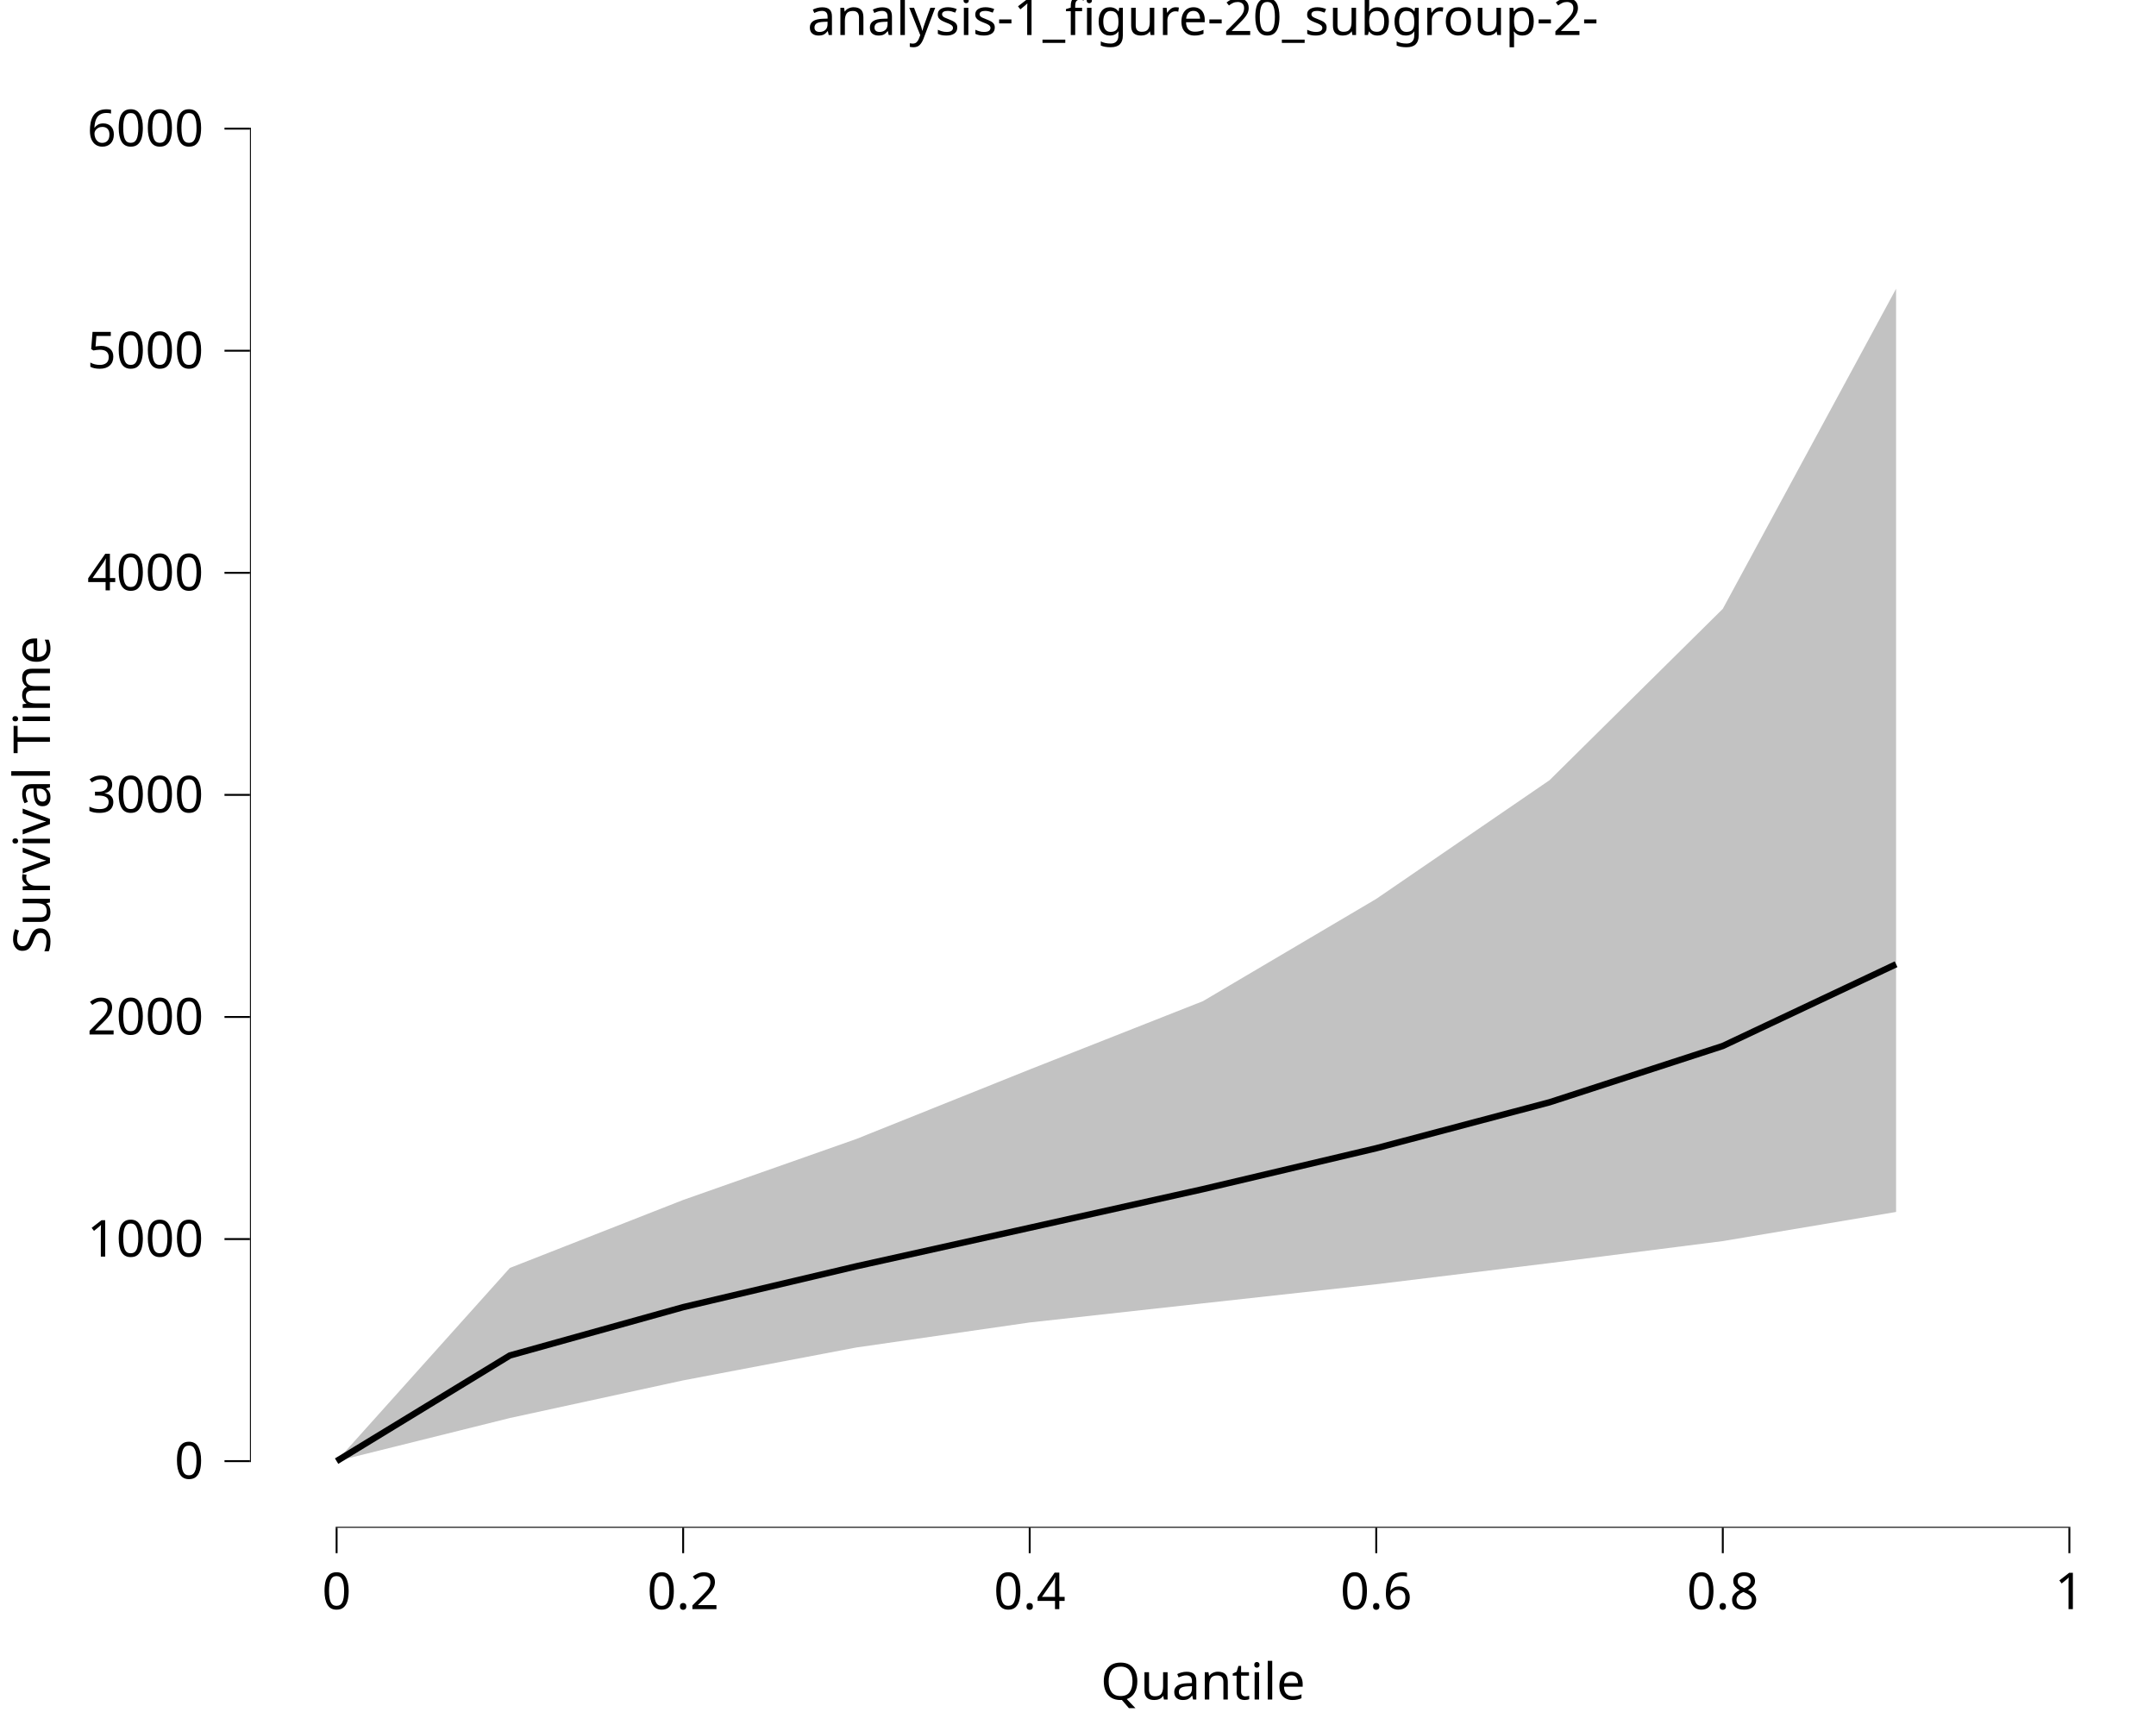
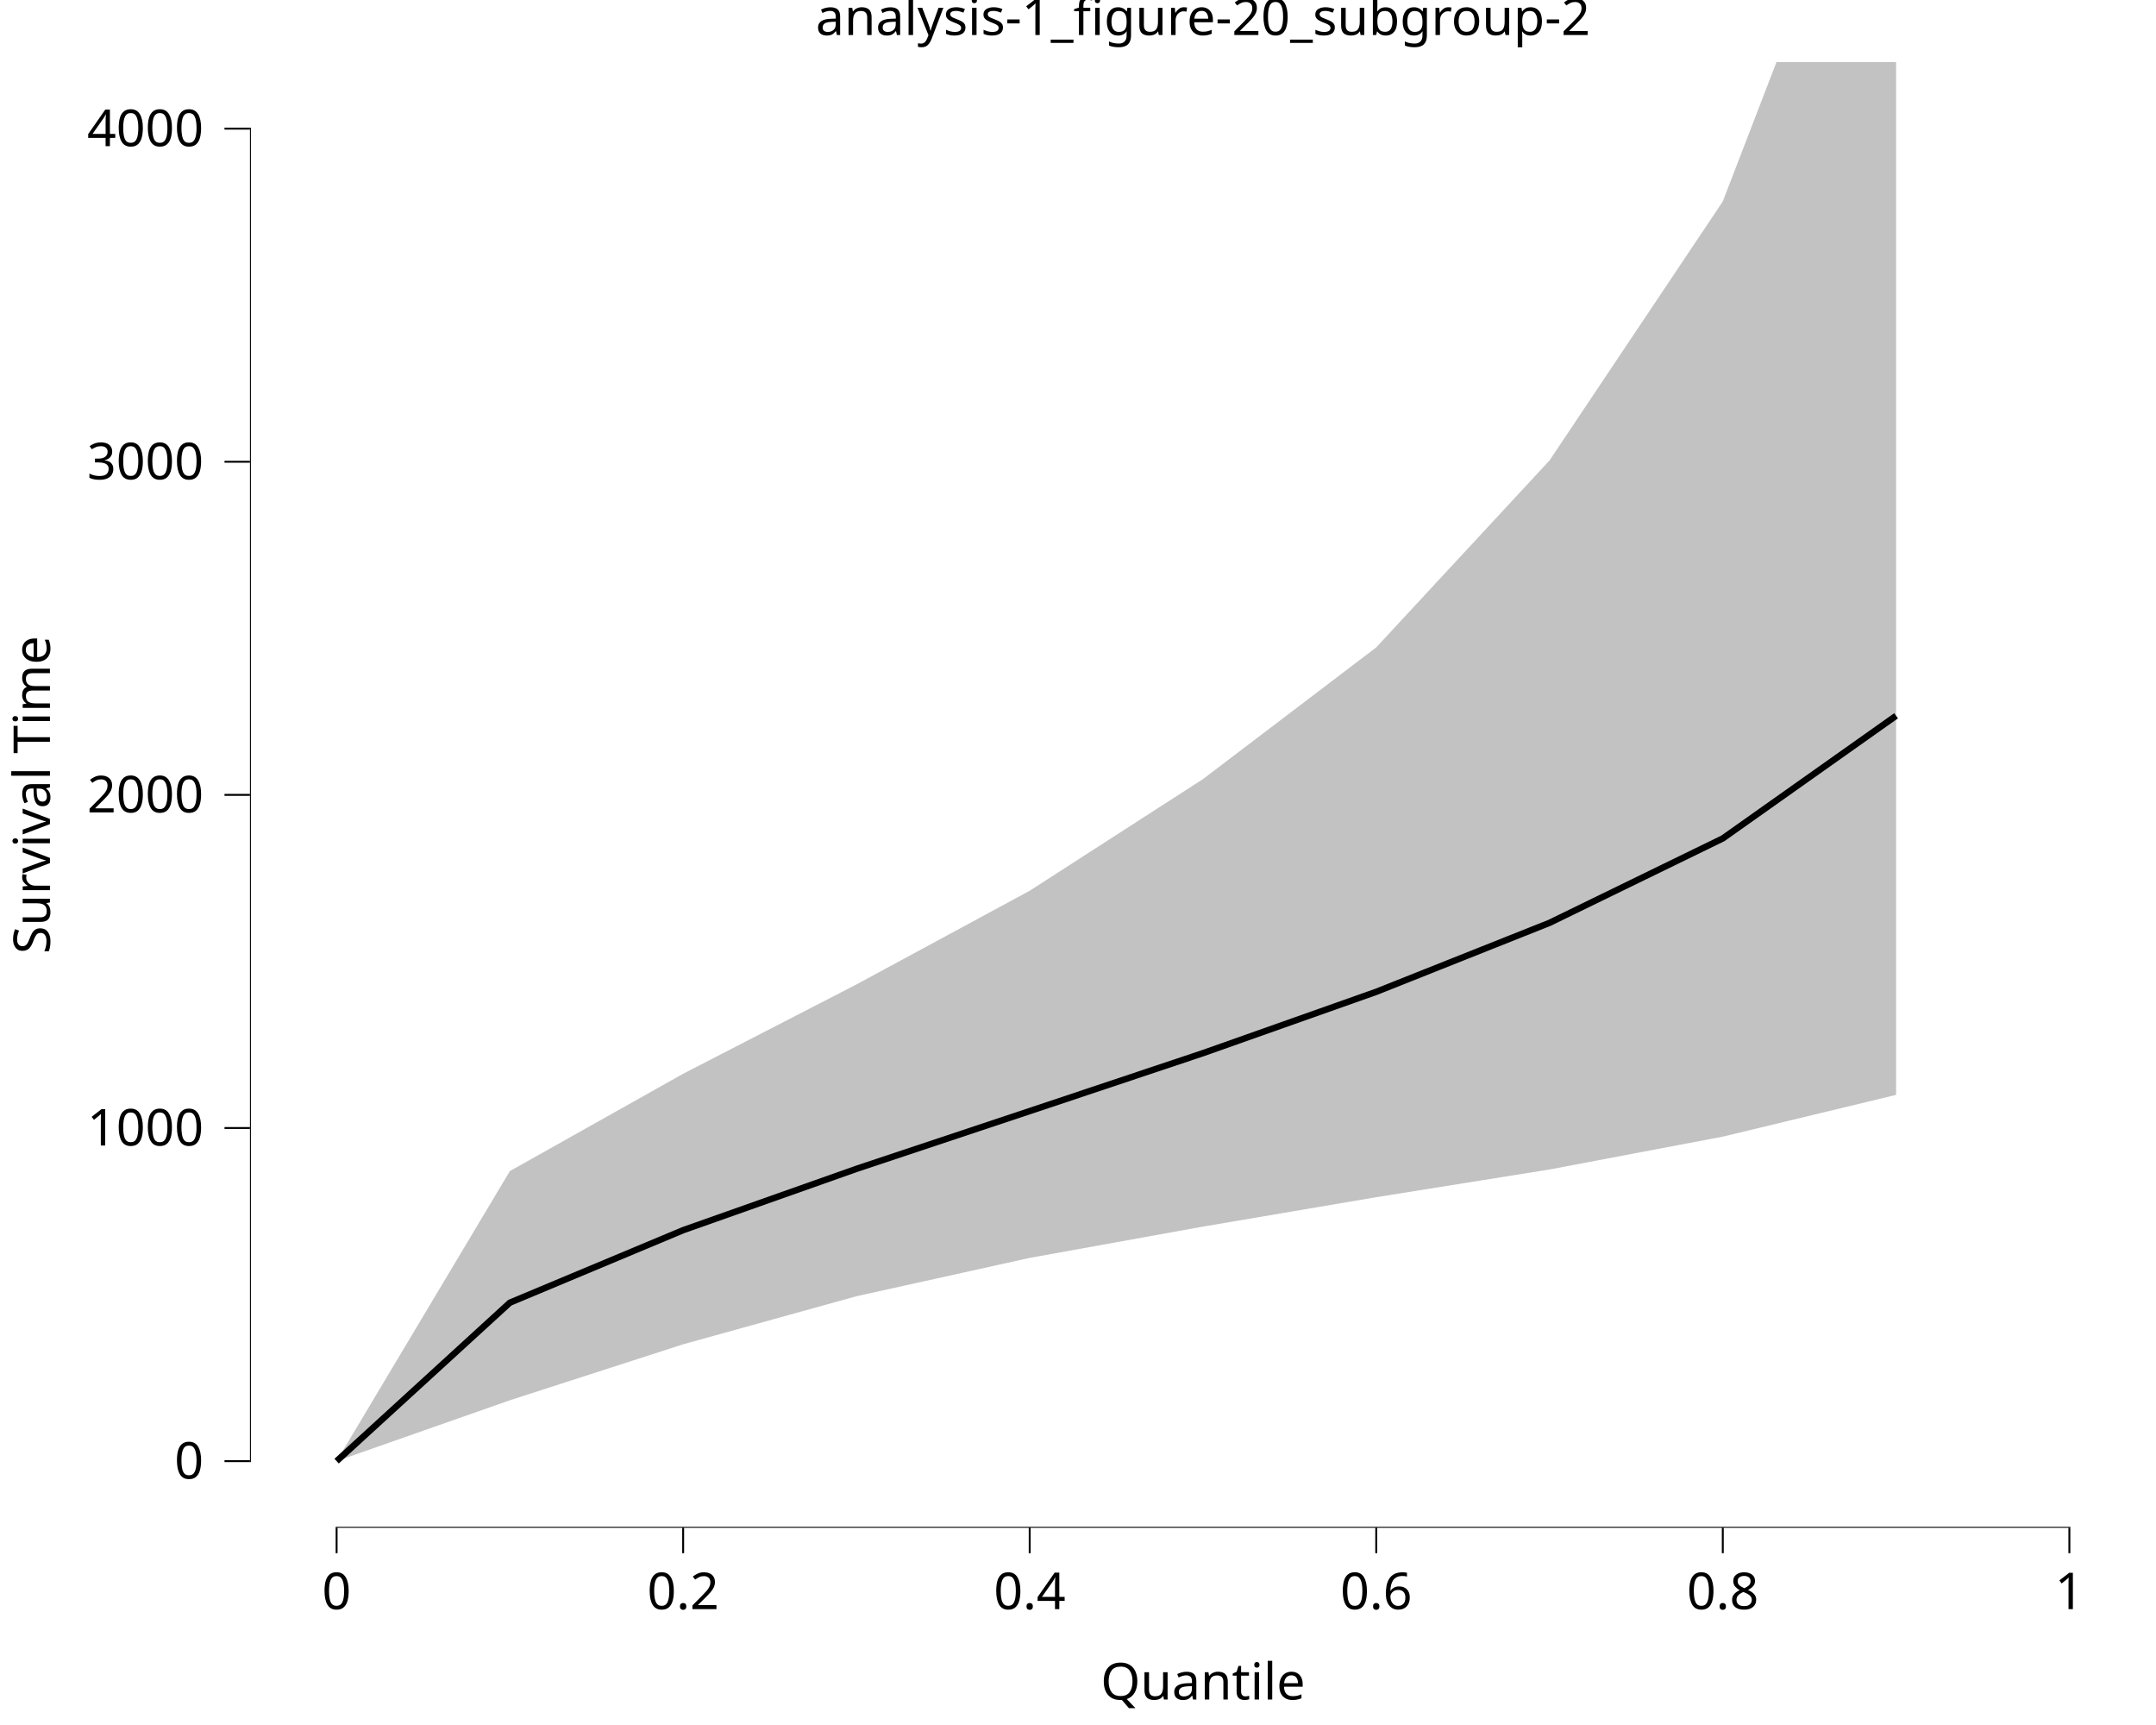
<svg xmlns="http://www.w3.org/2000/svg" class="svglite" data-engine-version="2.0" width="720.00pt" height="576.00pt" viewBox="0 0 720.00 576.00">
  <defs>
    <style type="text/css">
    .svglite line, .svglite polyline, .svglite polygon, .svglite path, .svglite rect, .svglite circle {
      fill: none;
      stroke: #000000;
      stroke-linecap: round;
      stroke-linejoin: round;
      stroke-miterlimit: 10.00;
    }
  </style>
  </defs>
  <rect width="100%" height="100%" style="stroke: none; fill: #FFFFFF;" />
  <defs>
    <clipPath id="cpMC4wMHw3MjAuMDB8MC4wMHw1NzYuMDA=">
      <rect x="0.00" y="0.00" width="720.00" height="576.00" />
    </clipPath>
  </defs>
  <g clip-path="url(#cpMC4wMHw3MjAuMDB8MC4wMHw1NzYuMDA=)">
    <rect x="0.00" y="0.00" width="720.00" height="576.00" style="stroke-width: 10.67; stroke: none;" />
  </g>
  <defs>
    <clipPath id="cpODMuNDd8NzIwLjAwfDIwLjcxfDUxMC4xNA==">
      <rect x="83.47" y="20.71" width="636.53" height="489.43" />
    </clipPath>
  </defs>
  <g clip-path="url(#cpODMuNDd8NzIwLjAwfDIwLjcxfDUxMC4xNA==)">
    <rect x="83.47" y="20.71" width="636.53" height="489.43" style="stroke-width: 10.67; stroke: none;" />
-     <polygon points="112.41,487.89 170.27,423.38 228.14,400.68 286.00,380.31 343.87,357.11 401.74,334.29 459.60,300.15 517.47,260.52 575.33,203.30 633.20,96.42 633.20,404.69 575.33,414.42 517.47,421.77 459.60,428.83 401.74,435.20 343.87,441.59 286.00,449.94 228.14,460.93 170.27,473.50 112.41,487.89 " style="stroke-width: 0.00; stroke: none; stroke-linecap: butt; fill: #333333; fill-opacity: 0.30;" />
-     <polyline points="112.41,487.89 170.27,423.38 228.14,400.68 286.00,380.31 343.87,357.11 401.74,334.29 459.60,300.15 517.47,260.52 575.33,203.30 633.20,96.42 " style="stroke-width: 1.07; stroke: none; stroke-linecap: butt;" />
-     <polyline points="633.20,404.69 575.33,414.42 517.47,421.77 459.60,428.83 401.74,435.20 343.87,441.59 286.00,449.94 228.14,460.93 170.27,473.50 112.41,487.89 " style="stroke-width: 1.07; stroke: none; stroke-linecap: butt;" />
-     <polyline points="112.41,487.89 170.27,452.61 228.14,436.48 286.00,422.83 343.87,409.97 401.74,397.07 459.60,383.41 517.47,368.07 575.33,349.27 633.20,321.97 " style="stroke-width: 2.13; stroke-linecap: butt;" />
+     <polygon points="112.41,487.89 170.27,391.04 228.14,358.54 286.00,328.72 343.87,297.43 401.74,260.15 459.60,216.17 517.47,153.74 575.33,67.26 633.20,-82.95 633.20,365.60 575.33,379.54 517.47,390.51 459.60,399.76 401.74,409.58 343.87,420.03 286.00,432.83 228.14,448.88 170.27,467.57 112.41,487.89 " style="stroke-width: 0.00; stroke: none; stroke-linecap: butt; fill: #333333; fill-opacity: 0.30;" />
+     <polyline points="112.41,487.89 170.27,391.04 228.14,358.54 286.00,328.72 343.87,297.43 401.74,260.15 459.60,216.17 517.47,153.74 575.33,67.26 633.20,-82.95 " style="stroke-width: 1.07; stroke: none; stroke-linecap: butt;" />
+     <polyline points="633.20,365.60 575.33,379.54 517.47,390.51 459.60,399.76 401.74,409.58 343.87,420.03 286.00,432.83 228.14,448.88 170.27,467.57 112.41,487.89 " style="stroke-width: 1.07; stroke: none; stroke-linecap: butt;" />
+     <polyline points="112.41,487.89 170.27,434.98 228.14,410.77 286.00,390.30 343.87,371.01 401.74,351.66 459.60,331.18 517.47,308.15 575.33,279.96 633.20,239.01 " style="stroke-width: 2.13; stroke-linecap: butt;" />
    <line x1="112.09" y1="510.14" x2="691.39" y2="510.14" style="stroke-width: 0.64; stroke-linecap: butt;" />
    <line x1="83.47" y1="488.21" x2="83.47" y2="42.64" style="stroke-width: 0.64; stroke-linecap: butt;" />
    <rect x="83.47" y="20.71" width="636.53" height="489.43" style="stroke-width: 0.00; stroke: none;" />
  </g>
  <g clip-path="url(#cpMC4wMHw3MjAuMDB8MC4wMHw1NzYuMDA=)">
    <polyline points="83.47,510.14 83.47,20.71 " style="stroke-width: 0.00; stroke: none; stroke-linecap: butt;" />
    <text x="67.99" y="493.74" text-anchor="end" style="font-size: 17.00px; font-family: sans;" textLength="9.46px" lengthAdjust="spacingAndGlyphs">0</text>
-     <text x="67.99" y="419.59" text-anchor="end" style="font-size: 17.00px; font-family: sans;" textLength="37.82px" lengthAdjust="spacingAndGlyphs">1000</text>
-     <text x="67.99" y="345.43" text-anchor="end" style="font-size: 17.00px; font-family: sans;" textLength="37.82px" lengthAdjust="spacingAndGlyphs">2000</text>
-     <text x="67.99" y="271.27" text-anchor="end" style="font-size: 17.00px; font-family: sans;" textLength="37.82px" lengthAdjust="spacingAndGlyphs">3000</text>
-     <text x="67.99" y="197.12" text-anchor="end" style="font-size: 17.00px; font-family: sans;" textLength="37.82px" lengthAdjust="spacingAndGlyphs">4000</text>
-     <text x="67.99" y="122.96" text-anchor="end" style="font-size: 17.00px; font-family: sans;" textLength="37.82px" lengthAdjust="spacingAndGlyphs">5000</text>
-     <text x="67.99" y="48.80" text-anchor="end" style="font-size: 17.00px; font-family: sans;" textLength="37.82px" lengthAdjust="spacingAndGlyphs">6000</text>
+     <text x="67.99" y="382.51" text-anchor="end" style="font-size: 17.00px; font-family: sans;" textLength="37.82px" lengthAdjust="spacingAndGlyphs">1000</text>
+     <text x="67.99" y="271.27" text-anchor="end" style="font-size: 17.00px; font-family: sans;" textLength="37.82px" lengthAdjust="spacingAndGlyphs">2000</text>
+     <text x="67.99" y="160.04" text-anchor="end" style="font-size: 17.00px; font-family: sans;" textLength="37.82px" lengthAdjust="spacingAndGlyphs">3000</text>
+     <text x="67.99" y="48.80" text-anchor="end" style="font-size: 17.00px; font-family: sans;" textLength="37.82px" lengthAdjust="spacingAndGlyphs">4000</text>
    <polyline points="74.97,487.89 83.47,487.89 " style="stroke-width: 0.64; stroke-linecap: butt;" />
-     <polyline points="74.97,413.74 83.47,413.74 " style="stroke-width: 0.64; stroke-linecap: butt;" />
-     <polyline points="74.97,339.58 83.47,339.58 " style="stroke-width: 0.64; stroke-linecap: butt;" />
+     <polyline points="74.97,376.66 83.47,376.66 " style="stroke-width: 0.64; stroke-linecap: butt;" />
    <polyline points="74.97,265.42 83.47,265.42 " style="stroke-width: 0.64; stroke-linecap: butt;" />
-     <polyline points="74.97,191.27 83.47,191.27 " style="stroke-width: 0.64; stroke-linecap: butt;" />
-     <polyline points="74.97,117.11 83.47,117.11 " style="stroke-width: 0.64; stroke-linecap: butt;" />
+     <polyline points="74.97,154.19 83.47,154.19 " style="stroke-width: 0.64; stroke-linecap: butt;" />
    <polyline points="74.97,42.95 83.47,42.95 " style="stroke-width: 0.64; stroke-linecap: butt;" />
    <polyline points="83.47,510.14 720.00,510.14 " style="stroke-width: 0.00; stroke: none; stroke-linecap: butt;" />
    <polyline points="112.41,518.64 112.41,510.14 " style="stroke-width: 0.64; stroke-linecap: butt;" />
    <polyline points="228.14,518.64 228.14,510.14 " style="stroke-width: 0.64; stroke-linecap: butt;" />
    <polyline points="343.87,518.64 343.87,510.14 " style="stroke-width: 0.64; stroke-linecap: butt;" />
    <polyline points="459.60,518.64 459.60,510.14 " style="stroke-width: 0.64; stroke-linecap: butt;" />
    <polyline points="575.33,518.64 575.33,510.14 " style="stroke-width: 0.64; stroke-linecap: butt;" />
    <polyline points="691.07,518.64 691.07,510.14 " style="stroke-width: 0.64; stroke-linecap: butt;" />
    <text x="112.41" y="537.32" text-anchor="middle" style="font-size: 17.00px; font-family: sans;" textLength="9.46px" lengthAdjust="spacingAndGlyphs">0</text>
    <text x="228.14" y="537.32" text-anchor="middle" style="font-size: 17.00px; font-family: sans;" textLength="23.63px" lengthAdjust="spacingAndGlyphs">0.2</text>
    <text x="343.87" y="537.32" text-anchor="middle" style="font-size: 17.00px; font-family: sans;" textLength="23.63px" lengthAdjust="spacingAndGlyphs">0.4</text>
    <text x="459.60" y="537.32" text-anchor="middle" style="font-size: 17.00px; font-family: sans;" textLength="23.63px" lengthAdjust="spacingAndGlyphs">0.6</text>
    <text x="575.33" y="537.32" text-anchor="middle" style="font-size: 17.00px; font-family: sans;" textLength="23.63px" lengthAdjust="spacingAndGlyphs">0.8</text>
    <text x="691.07" y="537.32" text-anchor="middle" style="font-size: 17.00px; font-family: sans;" textLength="9.46px" lengthAdjust="spacingAndGlyphs">1</text>
    <text x="401.74" y="567.49" text-anchor="middle" style="font-size: 17.00px; font-family: sans;" textLength="63.32px" lengthAdjust="spacingAndGlyphs">Quantile</text>
    <text transform="translate(16.68,265.42) rotate(-90)" text-anchor="middle" style="font-size: 17.00px; font-family: sans;" textLength="102.98px" lengthAdjust="spacingAndGlyphs">Survival Time</text>
-     <text x="401.74" y="11.70" text-anchor="middle" style="font-size: 17.00px; font-family: sans;" textLength="254.24px" lengthAdjust="spacingAndGlyphs">analysis-1_figure-20_subgroup-2-</text>
+     <text x="401.74" y="11.70" text-anchor="middle" style="font-size: 17.00px; font-family: sans;" textLength="248.57px" lengthAdjust="spacingAndGlyphs">analysis-1_figure-20_subgroup-2</text>
  </g>
</svg>
